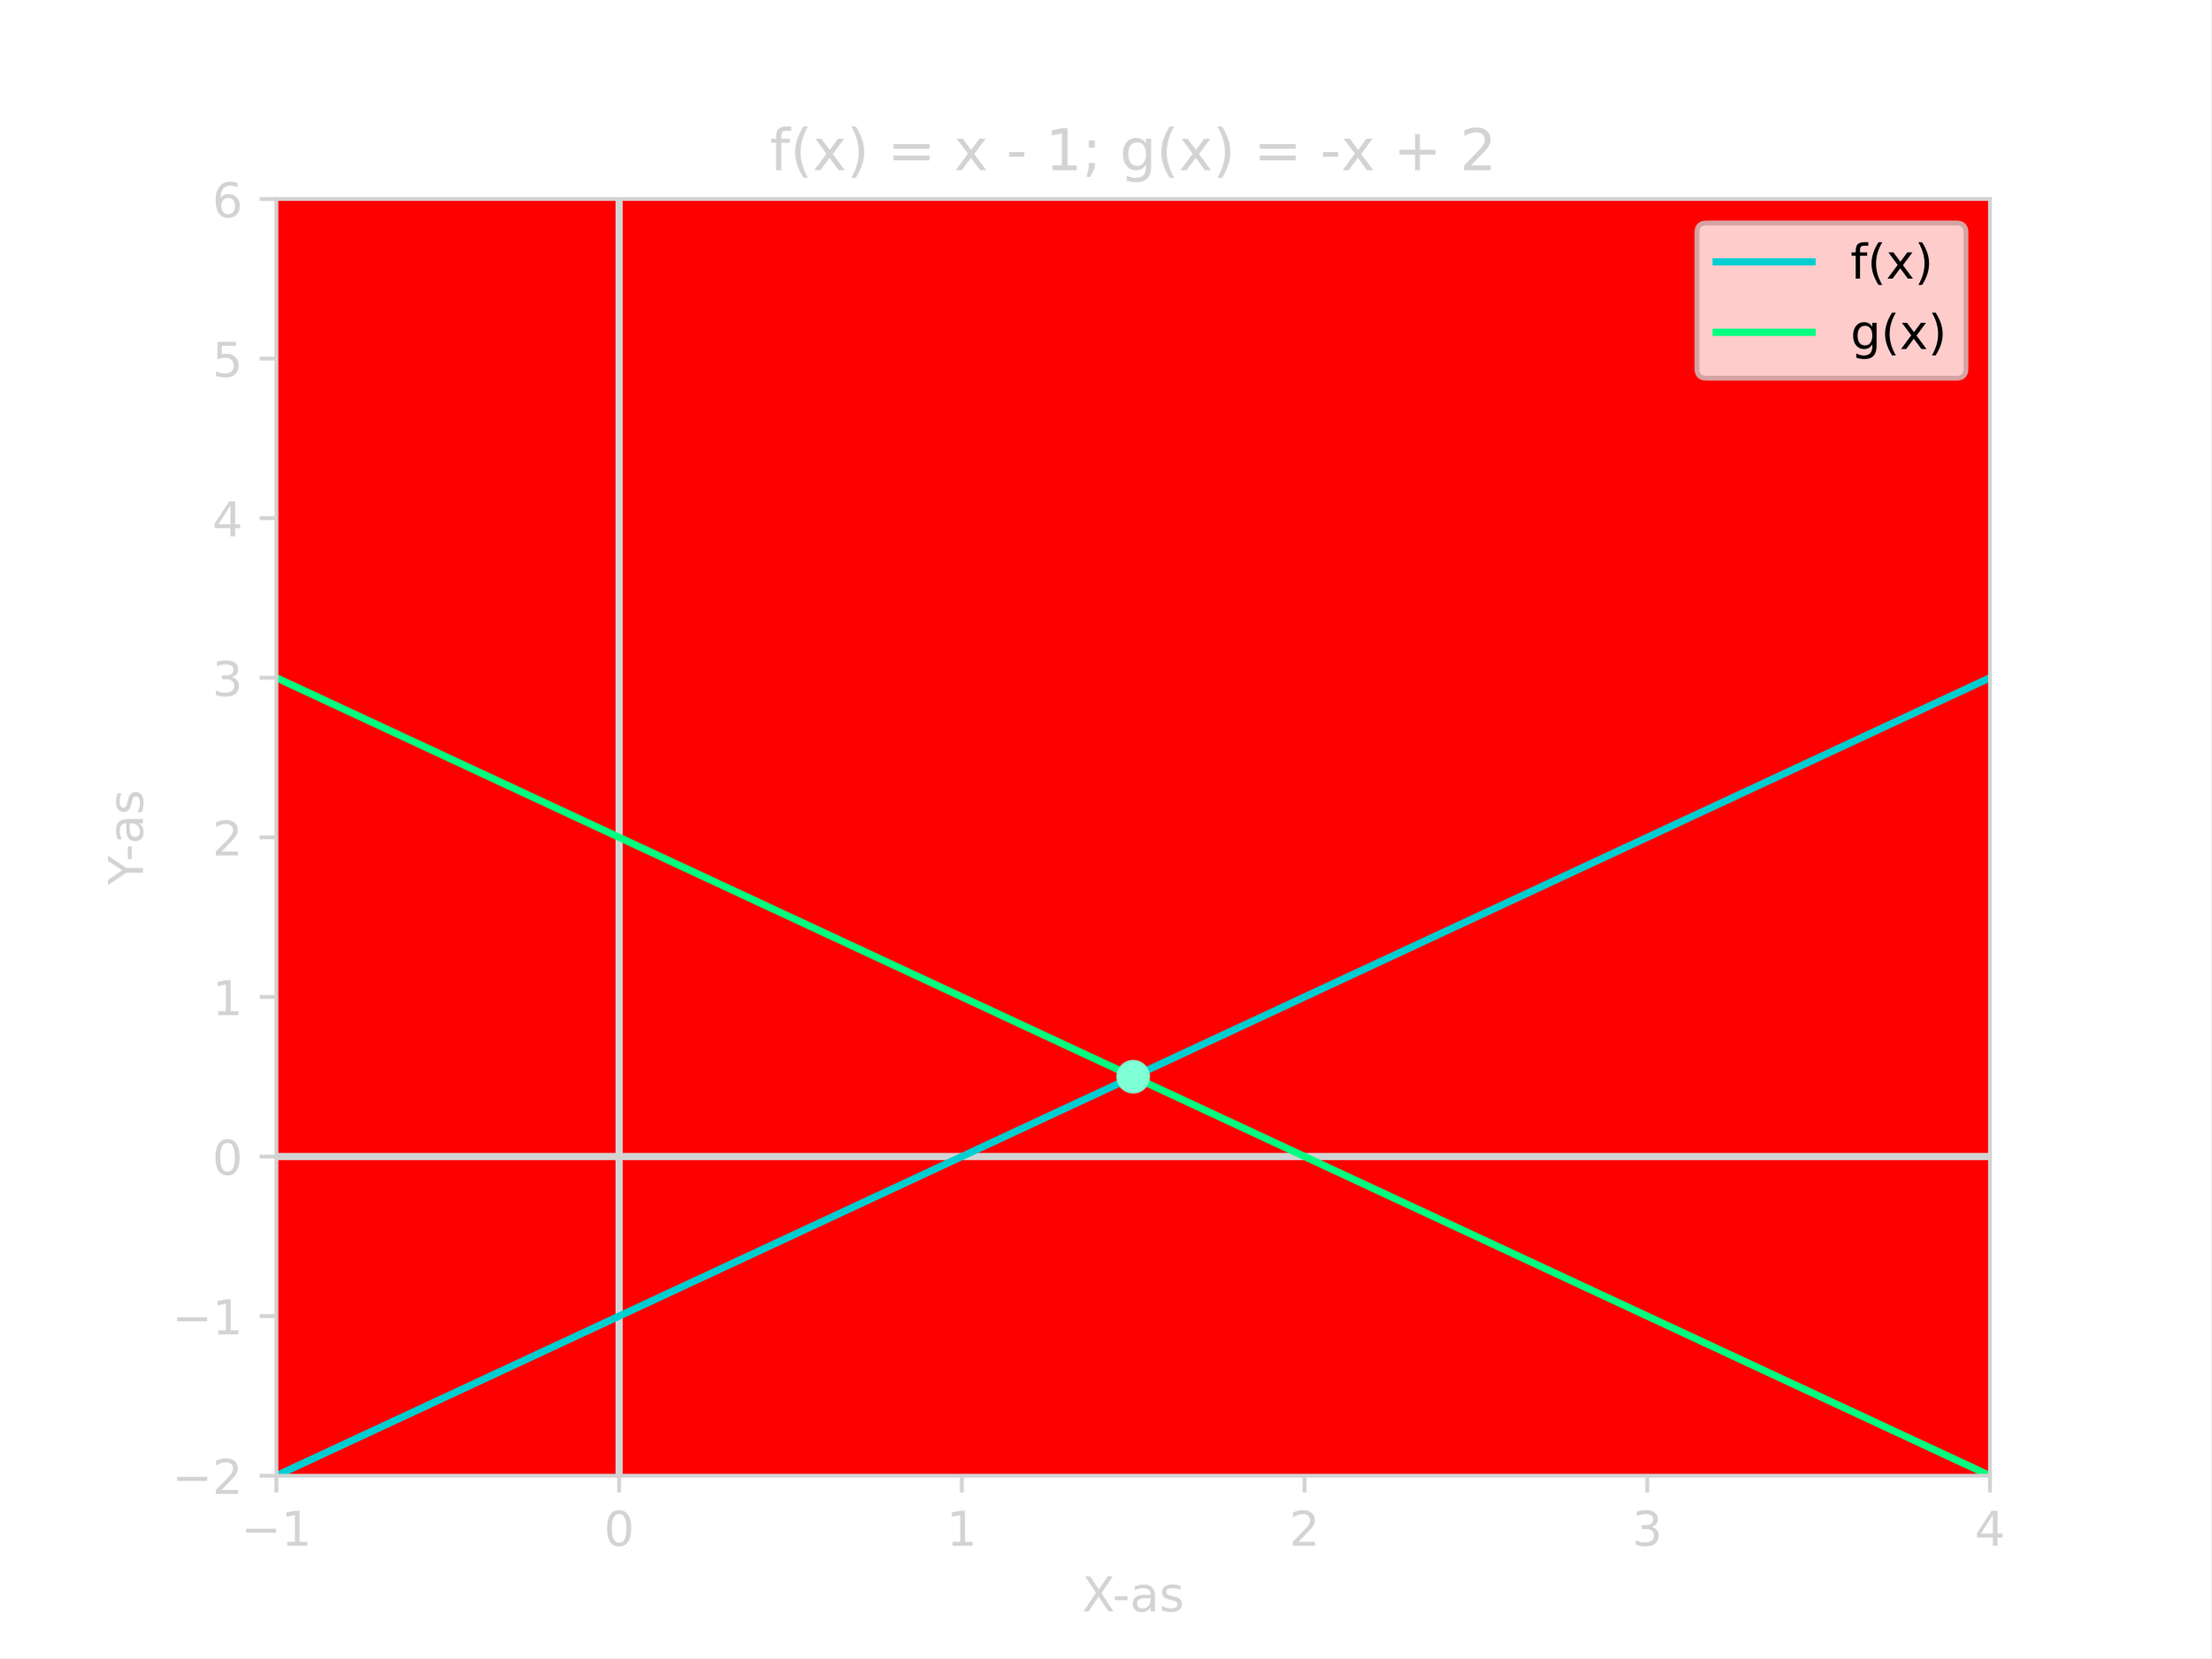
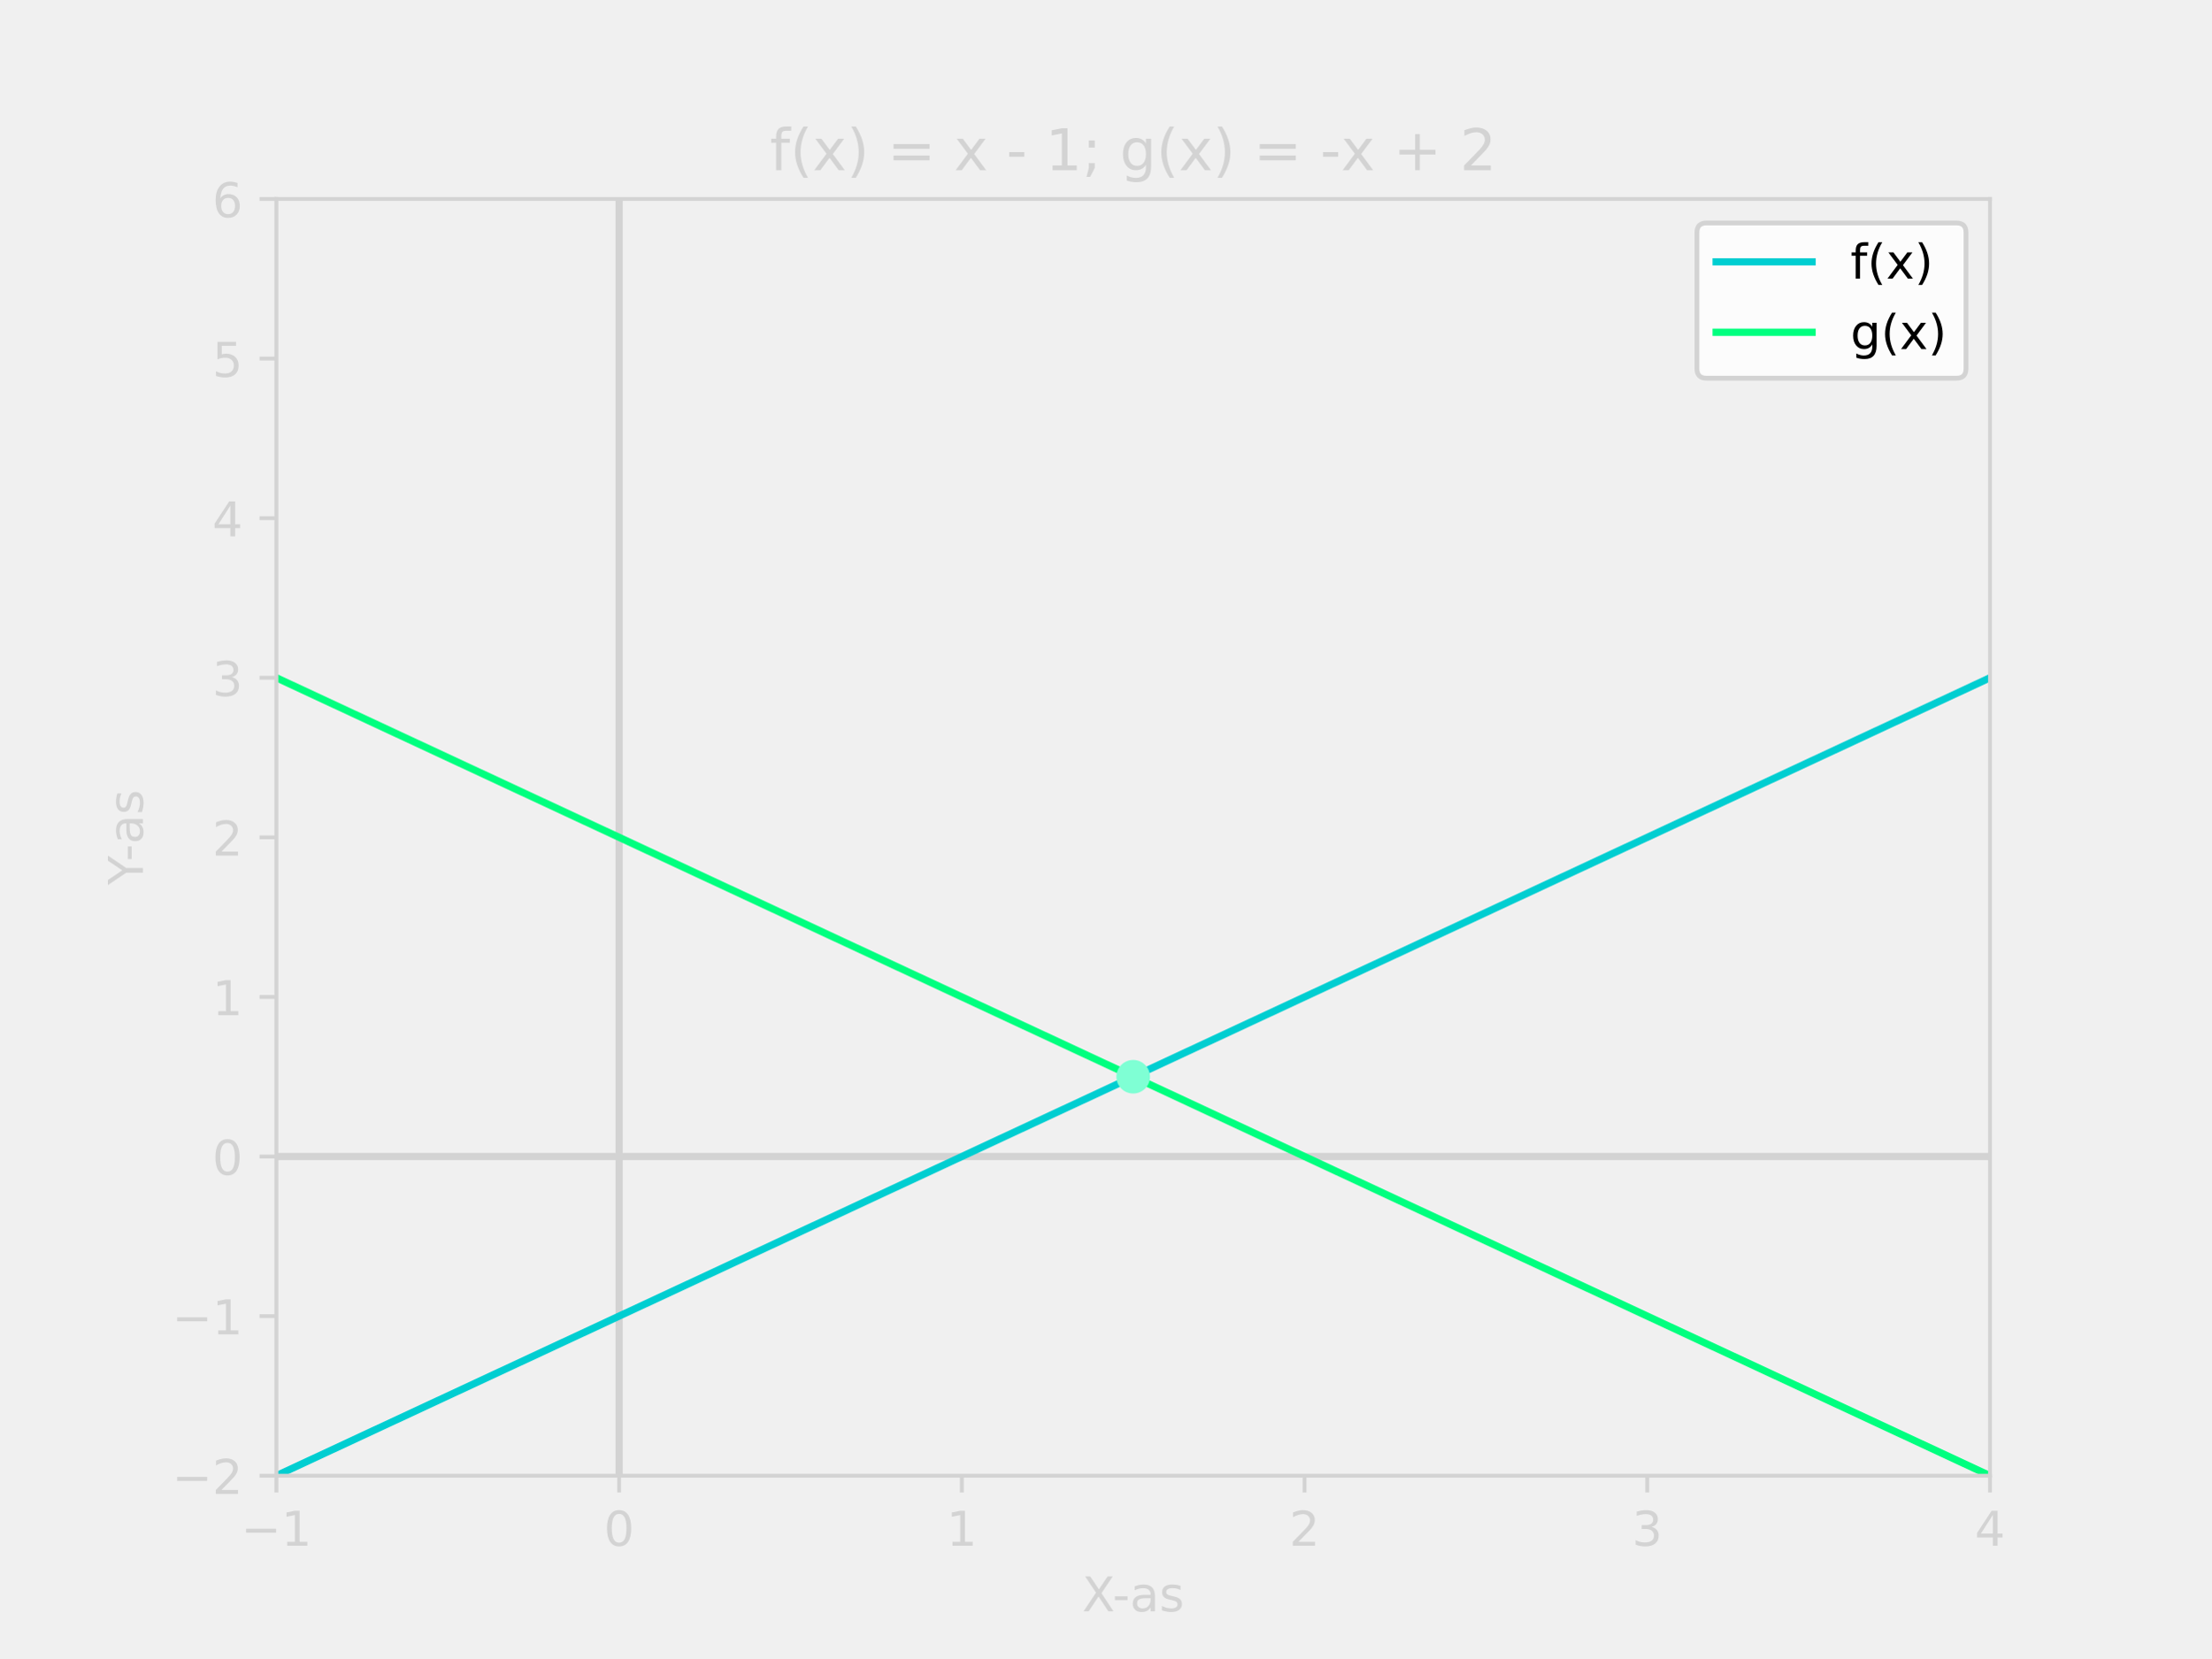
<svg xmlns="http://www.w3.org/2000/svg" xmlns:xlink="http://www.w3.org/1999/xlink" width="460.8pt" height="345.6pt" viewBox="0 0 460.8 345.6" version="1.1">
  <defs>
    <style type="text/css">*{stroke-linejoin: round; stroke-linecap: butt}</style>
  </defs>
  <g id="figure_1">
    <g id="patch_1">
-       <path d="M 0 345.6  L 460.8 345.6  L 460.8 0  L 0 0  z " style="fill: #ffffff" />
+       <path d="M 0 345.6  L 460.8 345.6  L 460.8 0  L 0 0  L 0 345.6  z " style="fill: none" />
    </g>
    <g id="axes_1">
      <g id="patch_2">
-         <path d="M 57.6 307.584  L 414.72 307.584  L 414.72 41.472  L 57.6 41.472  z " style="fill: #ff0000" />
+         <path d="M 57.6 307.584  L 414.72 307.584  L 414.72 41.472  L 57.6 41.472  L 57.6 307.584  z " style="fill: none" />
      </g>
      <g id="LineCollection_1">
-         <path d="M 57.6 241.056  L 414.72 241.056  " clip-path="url(#p1aa6b06a8a)" style="fill: none; stroke: #d3d3d3; stroke-width: 1.5" />
+         <path d="M 57.6 241.056  L 414.72 241.056  " clip-path="url(#pc1c761362b)" style="fill: none; stroke: #d3d3d3; stroke-width: 1.5" />
      </g>
      <g id="LineCollection_2">
-         <path d="M 129.024 307.584  L 129.024 41.472  " clip-path="url(#p1aa6b06a8a)" style="fill: none; stroke: #d3d3d3; stroke-width: 1.5" />
+         <path d="M 129.024 307.584  L 129.024 41.472  " clip-path="url(#pc1c761362b)" style="fill: none; stroke: #d3d3d3; stroke-width: 1.5" />
      </g>
      <g id="line2d_1">
-         <path d="M 57.6 307.584  L 414.006 141.597  L 414.006 141.597  " clip-path="url(#p1aa6b06a8a)" style="fill: none; stroke: #00ced1; stroke-width: 1.5; stroke-linecap: square" />
+         <path d="M 57.6 307.584  L 414.006 141.597  L 414.006 141.597  " clip-path="url(#pc1c761362b)" style="fill: none; stroke: #00ced1; stroke-width: 1.5; stroke-linecap: square" />
      </g>
      <g id="line2d_2">
-         <path d="M 57.6 141.264  L 414.006 307.251  L 414.006 307.251  " clip-path="url(#p1aa6b06a8a)" style="fill: none; stroke: #00ff7f; stroke-width: 1.5; stroke-linecap: square" />
+         <path d="M 57.6 141.264  L 414.006 307.251  L 414.006 307.251  " clip-path="url(#pc1c761362b)" style="fill: none; stroke: #00ff7f; stroke-width: 1.5; stroke-linecap: square" />
      </g>
      <g id="matplotlib.axis_1">
        <g id="xtick_1">
          <g id="line2d_3">
            <defs>
-               <path id="m9da082c886" d="M 0 0  L 0 3.5  " style="stroke: #d3d3d3; stroke-width: 0.8" />
+               <path id="m4e335ad07d" d="M 0 0  L 0 3.5  " style="stroke: #d3d3d3; stroke-width: 0.8" />
            </defs>
            <g>
-               <use xlink:href="#m9da082c886" x="57.6" y="307.584" style="fill: #d3d3d3; stroke: #d3d3d3; stroke-width: 0.8" />
+               <use xlink:href="#m4e335ad07d" x="57.6" y="307.584" style="fill: #d3d3d3; stroke: #d3d3d3; stroke-width: 0.8" />
            </g>
          </g>
          <g id="text_1">
            <g style="fill: #d3d3d3" transform="translate(50.22891 322.1824) scale(0.1 -0.1)">
              <defs>
                <path id="DejaVuSans-2212" d="M 678 2272  L 4684 2272  L 4684 1741  L 678 1741  L 678 2272  z " transform="scale(0.015625)" />
                <path id="DejaVuSans-31" d="M 794 531  L 1825 531  L 1825 4091  L 703 3866  L 703 4441  L 1819 4666  L 2450 4666  L 2450 531  L 3481 531  L 3481 0  L 794 0  L 794 531  z " transform="scale(0.015625)" />
              </defs>
              <use xlink:href="#DejaVuSans-2212" />
              <use xlink:href="#DejaVuSans-31" x="83.789" />
            </g>
          </g>
        </g>
        <g id="xtick_2">
          <g id="line2d_4">
            <g>
-               <use xlink:href="#m9da082c886" x="129.024" y="307.584" style="fill: #d3d3d3; stroke: #d3d3d3; stroke-width: 0.8" />
+               <use xlink:href="#m4e335ad07d" x="129.024" y="307.584" style="fill: #d3d3d3; stroke: #d3d3d3; stroke-width: 0.8" />
            </g>
          </g>
          <g id="text_2">
            <g style="fill: #d3d3d3" transform="translate(125.8427 322.1824) scale(0.1 -0.1)">
              <defs>
                <path id="DejaVuSans-30" d="M 2034 4250  Q 1547 4250 1301 3770  Q 1056 3291 1056 2328  Q 1056 1369 1301 889  Q 1547 409 2034 409  Q 2525 409 2770 889  Q 3016 1369 3016 2328  Q 3016 3291 2770 3770  Q 2525 4250 2034 4250  z M 2034 4750  Q 2819 4750 3233 4129  Q 3647 3509 3647 2328  Q 3647 1150 3233 529  Q 2819 -91 2034 -91  Q 1250 -91 836 529  Q 422 1150 422 2328  Q 422 3509 836 4129  Q 1250 4750 2034 4750  z " transform="scale(0.015625)" />
              </defs>
              <use xlink:href="#DejaVuSans-30" />
            </g>
          </g>
        </g>
        <g id="xtick_3">
          <g id="line2d_5">
            <g>
-               <use xlink:href="#m9da082c886" x="200.448" y="307.584" style="fill: #d3d3d3; stroke: #d3d3d3; stroke-width: 0.8" />
+               <use xlink:href="#m4e335ad07d" x="200.448" y="307.584" style="fill: #d3d3d3; stroke: #d3d3d3; stroke-width: 0.8" />
            </g>
          </g>
          <g id="text_3">
            <g style="fill: #d3d3d3" transform="translate(197.2668 322.1824) scale(0.1 -0.1)">
              <use xlink:href="#DejaVuSans-31" />
            </g>
          </g>
        </g>
        <g id="xtick_4">
          <g id="line2d_6">
            <g>
-               <use xlink:href="#m9da082c886" x="271.872" y="307.584" style="fill: #d3d3d3; stroke: #d3d3d3; stroke-width: 0.8" />
+               <use xlink:href="#m4e335ad07d" x="271.872" y="307.584" style="fill: #d3d3d3; stroke: #d3d3d3; stroke-width: 0.8" />
            </g>
          </g>
          <g id="text_4">
            <g style="fill: #d3d3d3" transform="translate(268.6907 322.1824) scale(0.1 -0.1)">
              <defs>
                <path id="DejaVuSans-32" d="M 1228 531  L 3431 531  L 3431 0  L 469 0  L 469 531  Q 828 903 1448 1529  Q 2069 2156 2228 2338  Q 2531 2678 2651 2914  Q 2772 3150 2772 3378  Q 2772 3750 2511 3984  Q 2250 4219 1831 4219  Q 1534 4219 1204 4116  Q 875 4013 500 3803  L 500 4441  Q 881 4594 1212 4672  Q 1544 4750 1819 4750  Q 2544 4750 2975 4387  Q 3406 4025 3406 3419  Q 3406 3131 3298 2873  Q 3191 2616 2906 2266  Q 2828 2175 2409 1742  Q 1991 1309 1228 531  z " transform="scale(0.015625)" />
              </defs>
              <use xlink:href="#DejaVuSans-32" />
            </g>
          </g>
        </g>
        <g id="xtick_5">
          <g id="line2d_7">
            <g>
-               <use xlink:href="#m9da082c886" x="343.296" y="307.584" style="fill: #d3d3d3; stroke: #d3d3d3; stroke-width: 0.8" />
+               <use xlink:href="#m4e335ad07d" x="343.296" y="307.584" style="fill: #d3d3d3; stroke: #d3d3d3; stroke-width: 0.8" />
            </g>
          </g>
          <g id="text_5">
            <g style="fill: #d3d3d3" transform="translate(340.1148 322.1824) scale(0.1 -0.1)">
              <defs>
                <path id="DejaVuSans-33" d="M 2597 2516  Q 3050 2419 3304 2112  Q 3559 1806 3559 1356  Q 3559 666 3084 287  Q 2609 -91 1734 -91  Q 1441 -91 1130 -33  Q 819 25 488 141  L 488 750  Q 750 597 1062 519  Q 1375 441 1716 441  Q 2309 441 2620 675  Q 2931 909 2931 1356  Q 2931 1769 2642 2001  Q 2353 2234 1838 2234  L 1294 2234  L 1294 2753  L 1863 2753  Q 2328 2753 2575 2939  Q 2822 3125 2822 3475  Q 2822 3834 2567 4026  Q 2313 4219 1838 4219  Q 1578 4219 1281 4162  Q 984 4106 628 3988  L 628 4550  Q 988 4650 1302 4700  Q 1616 4750 1894 4750  Q 2613 4750 3031 4423  Q 3450 4097 3450 3541  Q 3450 3153 3228 2886  Q 3006 2619 2597 2516  z " transform="scale(0.015625)" />
              </defs>
              <use xlink:href="#DejaVuSans-33" />
            </g>
          </g>
        </g>
        <g id="xtick_6">
          <g id="line2d_8">
            <g>
-               <use xlink:href="#m9da082c886" x="414.72" y="307.584" style="fill: #d3d3d3; stroke: #d3d3d3; stroke-width: 0.8" />
+               <use xlink:href="#m4e335ad07d" x="414.72" y="307.584" style="fill: #d3d3d3; stroke: #d3d3d3; stroke-width: 0.8" />
            </g>
          </g>
          <g id="text_6">
            <g style="fill: #d3d3d3" transform="translate(411.5387 322.1824) scale(0.1 -0.1)">
              <defs>
                <path id="DejaVuSans-34" d="M 2419 4116  L 825 1625  L 2419 1625  L 2419 4116  z M 2253 4666  L 3047 4666  L 3047 1625  L 3713 1625  L 3713 1100  L 3047 1100  L 3047 0  L 2419 0  L 2419 1100  L 313 1100  L 313 1709  L 2253 4666  z " transform="scale(0.015625)" />
              </defs>
              <use xlink:href="#DejaVuSans-34" />
            </g>
          </g>
        </g>
        <g id="text_7">
          <g style="fill: #d3d3d3" transform="translate(225.5123 335.8606) scale(0.1 -0.1)">
            <defs>
              <path id="DejaVuSans-58" d="M 403 4666  L 1081 4666  L 2241 2931  L 3406 4666  L 4084 4666  L 2584 2425  L 4184 0  L 3506 0  L 2194 1984  L 872 0  L 191 0  L 1856 2491  L 403 4666  z " transform="scale(0.015625)" />
              <path id="DejaVuSans-2d" d="M 313 2009  L 1997 2009  L 1997 1497  L 313 1497  L 313 2009  z " transform="scale(0.015625)" />
              <path id="DejaVuSans-61" d="M 2194 1759  Q 1497 1759 1228 1600  Q 959 1441 959 1056  Q 959 750 1161 570  Q 1363 391 1709 391  Q 2188 391 2477 730  Q 2766 1069 2766 1631  L 2766 1759  L 2194 1759  z M 3341 1997  L 3341 0  L 2766 0  L 2766 531  Q 2569 213 2275 61  Q 1981 -91 1556 -91  Q 1019 -91 701 211  Q 384 513 384 1019  Q 384 1609 779 1909  Q 1175 2209 1959 2209  L 2766 2209  L 2766 2266  Q 2766 2663 2505 2880  Q 2244 3097 1772 3097  Q 1472 3097 1187 3025  Q 903 2953 641 2809  L 641 3341  Q 956 3463 1253 3523  Q 1550 3584 1831 3584  Q 2591 3584 2966 3190  Q 3341 2797 3341 1997  z " transform="scale(0.015625)" />
              <path id="DejaVuSans-73" d="M 2834 3397  L 2834 2853  Q 2591 2978 2328 3040  Q 2066 3103 1784 3103  Q 1356 3103 1142 2972  Q 928 2841 928 2578  Q 928 2378 1081 2264  Q 1234 2150 1697 2047  L 1894 2003  Q 2506 1872 2764 1633  Q 3022 1394 3022 966  Q 3022 478 2636 193  Q 2250 -91 1575 -91  Q 1294 -91 989 -36  Q 684 19 347 128  L 347 722  Q 666 556 975 473  Q 1284 391 1588 391  Q 1994 391 2212 530  Q 2431 669 2431 922  Q 2431 1156 2273 1281  Q 2116 1406 1581 1522  L 1381 1569  Q 847 1681 609 1914  Q 372 2147 372 2553  Q 372 3047 722 3315  Q 1072 3584 1716 3584  Q 2034 3584 2315 3537  Q 2597 3491 2834 3397  z " transform="scale(0.015625)" />
            </defs>
            <use xlink:href="#DejaVuSans-58" />
            <use xlink:href="#DejaVuSans-2d" x="63.506" />
            <use xlink:href="#DejaVuSans-61" x="99.59" />
            <use xlink:href="#DejaVuSans-73" x="160.869" />
          </g>
        </g>
      </g>
      <g id="matplotlib.axis_2">
        <g id="ytick_1">
          <g id="line2d_9">
            <defs>
-               <path id="mde24ed8d93" d="M 0 0  L -3.5 0  " style="stroke: #d3d3d3; stroke-width: 0.8" />
+               <path id="m935454d2ff" d="M 0 0  L -3.5 0  " style="stroke: #d3d3d3; stroke-width: 0.8" />
            </defs>
            <g>
-               <use xlink:href="#mde24ed8d93" x="57.6" y="307.584" style="fill: #d3d3d3; stroke: #d3d3d3; stroke-width: 0.8" />
+               <use xlink:href="#m935454d2ff" x="57.6" y="307.584" style="fill: #d3d3d3; stroke: #d3d3d3; stroke-width: 0.8" />
            </g>
          </g>
          <g id="text_8">
            <g style="fill: #d3d3d3" transform="translate(35.85781 311.3832) scale(0.1 -0.1)">
              <use xlink:href="#DejaVuSans-2212" />
              <use xlink:href="#DejaVuSans-32" x="83.789" />
            </g>
          </g>
        </g>
        <g id="ytick_2">
          <g id="line2d_10">
            <g>
-               <use xlink:href="#mde24ed8d93" x="57.6" y="274.32" style="fill: #d3d3d3; stroke: #d3d3d3; stroke-width: 0.8" />
+               <use xlink:href="#m935454d2ff" x="57.6" y="274.32" style="fill: #d3d3d3; stroke: #d3d3d3; stroke-width: 0.8" />
            </g>
          </g>
          <g id="text_9">
            <g style="fill: #d3d3d3" transform="translate(35.85781 278.1192) scale(0.1 -0.1)">
              <use xlink:href="#DejaVuSans-2212" />
              <use xlink:href="#DejaVuSans-31" x="83.789" />
            </g>
          </g>
        </g>
        <g id="ytick_3">
          <g id="line2d_11">
            <g>
-               <use xlink:href="#mde24ed8d93" x="57.6" y="241.056" style="fill: #d3d3d3; stroke: #d3d3d3; stroke-width: 0.8" />
+               <use xlink:href="#m935454d2ff" x="57.6" y="241.056" style="fill: #d3d3d3; stroke: #d3d3d3; stroke-width: 0.8" />
            </g>
          </g>
          <g id="text_10">
            <g style="fill: #d3d3d3" transform="translate(44.2375 244.8552) scale(0.1 -0.1)">
              <use xlink:href="#DejaVuSans-30" />
            </g>
          </g>
        </g>
        <g id="ytick_4">
          <g id="line2d_12">
            <g>
-               <use xlink:href="#mde24ed8d93" x="57.6" y="207.792" style="fill: #d3d3d3; stroke: #d3d3d3; stroke-width: 0.8" />
+               <use xlink:href="#m935454d2ff" x="57.6" y="207.792" style="fill: #d3d3d3; stroke: #d3d3d3; stroke-width: 0.8" />
            </g>
          </g>
          <g id="text_11">
            <g style="fill: #d3d3d3" transform="translate(44.2375 211.5912) scale(0.1 -0.1)">
              <use xlink:href="#DejaVuSans-31" />
            </g>
          </g>
        </g>
        <g id="ytick_5">
          <g id="line2d_13">
            <g>
-               <use xlink:href="#mde24ed8d93" x="57.6" y="174.528" style="fill: #d3d3d3; stroke: #d3d3d3; stroke-width: 0.8" />
+               <use xlink:href="#m935454d2ff" x="57.6" y="174.528" style="fill: #d3d3d3; stroke: #d3d3d3; stroke-width: 0.8" />
            </g>
          </g>
          <g id="text_12">
            <g style="fill: #d3d3d3" transform="translate(44.2375 178.3272) scale(0.1 -0.1)">
              <use xlink:href="#DejaVuSans-32" />
            </g>
          </g>
        </g>
        <g id="ytick_6">
          <g id="line2d_14">
            <g>
-               <use xlink:href="#mde24ed8d93" x="57.6" y="141.264" style="fill: #d3d3d3; stroke: #d3d3d3; stroke-width: 0.8" />
+               <use xlink:href="#m935454d2ff" x="57.6" y="141.264" style="fill: #d3d3d3; stroke: #d3d3d3; stroke-width: 0.8" />
            </g>
          </g>
          <g id="text_13">
            <g style="fill: #d3d3d3" transform="translate(44.2375 145.0632) scale(0.1 -0.1)">
              <use xlink:href="#DejaVuSans-33" />
            </g>
          </g>
        </g>
        <g id="ytick_7">
          <g id="line2d_15">
            <g>
-               <use xlink:href="#mde24ed8d93" x="57.6" y="108" style="fill: #d3d3d3; stroke: #d3d3d3; stroke-width: 0.8" />
+               <use xlink:href="#m935454d2ff" x="57.6" y="108" style="fill: #d3d3d3; stroke: #d3d3d3; stroke-width: 0.8" />
            </g>
          </g>
          <g id="text_14">
            <g style="fill: #d3d3d3" transform="translate(44.2375 111.7992) scale(0.1 -0.1)">
              <use xlink:href="#DejaVuSans-34" />
            </g>
          </g>
        </g>
        <g id="ytick_8">
          <g id="line2d_16">
            <g>
-               <use xlink:href="#mde24ed8d93" x="57.6" y="74.736" style="fill: #d3d3d3; stroke: #d3d3d3; stroke-width: 0.8" />
+               <use xlink:href="#m935454d2ff" x="57.6" y="74.736" style="fill: #d3d3d3; stroke: #d3d3d3; stroke-width: 0.8" />
            </g>
          </g>
          <g id="text_15">
            <g style="fill: #d3d3d3" transform="translate(44.2375 78.53522) scale(0.1 -0.1)">
              <defs>
                <path id="DejaVuSans-35" d="M 691 4666  L 3169 4666  L 3169 4134  L 1269 4134  L 1269 2991  Q 1406 3038 1543 3061  Q 1681 3084 1819 3084  Q 2600 3084 3056 2656  Q 3513 2228 3513 1497  Q 3513 744 3044 326  Q 2575 -91 1722 -91  Q 1428 -91 1123 -41  Q 819 9 494 109  L 494 744  Q 775 591 1075 516  Q 1375 441 1709 441  Q 2250 441 2565 725  Q 2881 1009 2881 1497  Q 2881 1984 2565 2268  Q 2250 2553 1709 2553  Q 1456 2553 1204 2497  Q 953 2441 691 2322  L 691 4666  z " transform="scale(0.015625)" />
              </defs>
              <use xlink:href="#DejaVuSans-35" />
            </g>
          </g>
        </g>
        <g id="ytick_9">
          <g id="line2d_17">
            <g>
-               <use xlink:href="#mde24ed8d93" x="57.6" y="41.472" style="fill: #d3d3d3; stroke: #d3d3d3; stroke-width: 0.8" />
+               <use xlink:href="#m935454d2ff" x="57.6" y="41.472" style="fill: #d3d3d3; stroke: #d3d3d3; stroke-width: 0.8" />
            </g>
          </g>
          <g id="text_16">
            <g style="fill: #d3d3d3" transform="translate(44.2375 45.27122) scale(0.1 -0.1)">
              <defs>
                <path id="DejaVuSans-36" d="M 2113 2584  Q 1688 2584 1439 2293  Q 1191 2003 1191 1497  Q 1191 994 1439 701  Q 1688 409 2113 409  Q 2538 409 2786 701  Q 3034 994 3034 1497  Q 3034 2003 2786 2293  Q 2538 2584 2113 2584  z M 3366 4563  L 3366 3988  Q 3128 4100 2886 4159  Q 2644 4219 2406 4219  Q 1781 4219 1451 3797  Q 1122 3375 1075 2522  Q 1259 2794 1537 2939  Q 1816 3084 2150 3084  Q 2853 3084 3261 2657  Q 3669 2231 3669 1497  Q 3669 778 3244 343  Q 2819 -91 2113 -91  Q 1303 -91 875 529  Q 447 1150 447 2328  Q 447 3434 972 4092  Q 1497 4750 2381 4750  Q 2619 4750 2861 4703  Q 3103 4656 3366 4563  z " transform="scale(0.015625)" />
              </defs>
              <use xlink:href="#DejaVuSans-36" />
            </g>
          </g>
        </g>
        <g id="text_17">
          <g style="fill: #d3d3d3" transform="translate(29.77812 184.4608) rotate(-90) scale(0.1 -0.1)">
            <defs>
              <path id="DejaVuSans-59" d="M -13 4666  L 666 4666  L 1959 2747  L 3244 4666  L 3922 4666  L 2272 2222  L 2272 0  L 1638 0  L 1638 2222  L -13 4666  z " transform="scale(0.015625)" />
            </defs>
            <use xlink:href="#DejaVuSans-59" />
            <use xlink:href="#DejaVuSans-2d" x="49.209" />
            <use xlink:href="#DejaVuSans-61" x="85.293" />
            <use xlink:href="#DejaVuSans-73" x="146.572" />
          </g>
        </g>
      </g>
      <g id="PathCollection_1">
        <defs>
-           <path id="m6855faca5d" d="M 0 3  C 0.796 3 1.559 2.684 2.121 2.121  C 2.684 1.559 3 0.796 3 0  C 3 -0.796 2.684 -1.559 2.121 -2.121  C 1.559 -2.684 0.796 -3 0 -3  C -0.796 -3 -1.559 -2.684 -2.121 -2.121  C -2.684 -1.559 -3 -0.796 -3 0  C -3 0.796 -2.684 1.559 -2.121 2.121  C -1.559 2.684 -0.796 3 0 3  z " style="stroke: #7fffd4" />
+           <path id="m603c92323e" d="M 0 3  C 0.796 3 1.559 2.684 2.121 2.121  C 2.684 1.559 3 0.796 3 0  C 3 -0.796 2.684 -1.559 2.121 -2.121  C 1.559 -2.684 0.796 -3 0 -3  C -0.796 -3 -1.559 -2.684 -2.121 -2.121  C -2.684 -1.559 -3 -0.796 -3 0  C -3 0.796 -2.684 1.559 -2.121 2.121  C -1.559 2.684 -0.796 3 0 3  z " style="stroke: #7fffd4" />
        </defs>
-         <g clip-path="url(#p1aa6b06a8a)">
-           <use xlink:href="#m6855faca5d" x="236.16" y="224.424" style="fill: #7fffd4; stroke: #7fffd4" />
+         <g clip-path="url(#pc1c761362b)">
+           <use xlink:href="#m603c92323e" x="236.16" y="224.424" style="fill: #7fffd4; stroke: #7fffd4" />
        </g>
      </g>
      <g id="patch_3">
        <path d="M 57.6 307.584  L 57.6 41.472  " style="fill: none; stroke: #d3d3d3; stroke-width: 0.8; stroke-linejoin: miter; stroke-linecap: square" />
      </g>
      <g id="patch_4">
        <path d="M 414.72 307.584  L 414.72 41.472  " style="fill: none; stroke: #d3d3d3; stroke-width: 0.8; stroke-linejoin: miter; stroke-linecap: square" />
      </g>
      <g id="patch_5">
        <path d="M 57.6 307.584  L 414.72 307.584  " style="fill: none; stroke: #d3d3d3; stroke-width: 0.8; stroke-linejoin: miter; stroke-linecap: square" />
      </g>
      <g id="patch_6">
        <path d="M 57.6 41.472  L 414.72 41.472  " style="fill: none; stroke: #d3d3d3; stroke-width: 0.8; stroke-linejoin: miter; stroke-linecap: square" />
      </g>
      <g id="text_18">
        <g style="fill: #d3d3d3" transform="translate(160.4391 35.472) scale(0.12 -0.12)">
          <defs>
            <path id="DejaVuSans-66" d="M 2375 4863  L 2375 4384  L 1825 4384  Q 1516 4384 1395 4259  Q 1275 4134 1275 3809  L 1275 3500  L 2222 3500  L 2222 3053  L 1275 3053  L 1275 0  L 697 0  L 697 3053  L 147 3053  L 147 3500  L 697 3500  L 697 3744  Q 697 4328 969 4595  Q 1241 4863 1831 4863  L 2375 4863  z " transform="scale(0.015625)" />
            <path id="DejaVuSans-28" d="M 1984 4856  Q 1566 4138 1362 3434  Q 1159 2731 1159 2009  Q 1159 1288 1364 580  Q 1569 -128 1984 -844  L 1484 -844  Q 1016 -109 783 600  Q 550 1309 550 2009  Q 550 2706 781 3412  Q 1013 4119 1484 4856  L 1984 4856  z " transform="scale(0.015625)" />
            <path id="DejaVuSans-78" d="M 3513 3500  L 2247 1797  L 3578 0  L 2900 0  L 1881 1375  L 863 0  L 184 0  L 1544 1831  L 300 3500  L 978 3500  L 1906 2253  L 2834 3500  L 3513 3500  z " transform="scale(0.015625)" />
            <path id="DejaVuSans-29" d="M 513 4856  L 1013 4856  Q 1481 4119 1714 3412  Q 1947 2706 1947 2009  Q 1947 1309 1714 600  Q 1481 -109 1013 -844  L 513 -844  Q 928 -128 1133 580  Q 1338 1288 1338 2009  Q 1338 2731 1133 3434  Q 928 4138 513 4856  z " transform="scale(0.015625)" />
            <path id="DejaVuSans-20" transform="scale(0.015625)" />
            <path id="DejaVuSans-3d" d="M 678 2906  L 4684 2906  L 4684 2381  L 678 2381  L 678 2906  z M 678 1631  L 4684 1631  L 4684 1100  L 678 1100  L 678 1631  z " transform="scale(0.015625)" />
            <path id="DejaVuSans-3b" d="M 750 3309  L 1409 3309  L 1409 2516  L 750 2516  L 750 3309  z M 750 794  L 1409 794  L 1409 256  L 897 -744  L 494 -744  L 750 256  L 750 794  z " transform="scale(0.015625)" />
            <path id="DejaVuSans-67" d="M 2906 1791  Q 2906 2416 2648 2759  Q 2391 3103 1925 3103  Q 1463 3103 1205 2759  Q 947 2416 947 1791  Q 947 1169 1205 825  Q 1463 481 1925 481  Q 2391 481 2648 825  Q 2906 1169 2906 1791  z M 3481 434  Q 3481 -459 3084 -895  Q 2688 -1331 1869 -1331  Q 1566 -1331 1297 -1286  Q 1028 -1241 775 -1147  L 775 -588  Q 1028 -725 1275 -790  Q 1522 -856 1778 -856  Q 2344 -856 2625 -561  Q 2906 -266 2906 331  L 2906 616  Q 2728 306 2450 153  Q 2172 0 1784 0  Q 1141 0 747 490  Q 353 981 353 1791  Q 353 2603 747 3093  Q 1141 3584 1784 3584  Q 2172 3584 2450 3431  Q 2728 3278 2906 2969  L 2906 3500  L 3481 3500  L 3481 434  z " transform="scale(0.015625)" />
            <path id="DejaVuSans-2b" d="M 2944 4013  L 2944 2272  L 4684 2272  L 4684 1741  L 2944 1741  L 2944 0  L 2419 0  L 2419 1741  L 678 1741  L 678 2272  L 2419 2272  L 2419 4013  L 2944 4013  z " transform="scale(0.015625)" />
          </defs>
          <use xlink:href="#DejaVuSans-66" />
          <use xlink:href="#DejaVuSans-28" x="35.205" />
          <use xlink:href="#DejaVuSans-78" x="74.219" />
          <use xlink:href="#DejaVuSans-29" x="133.398" />
          <use xlink:href="#DejaVuSans-20" x="172.412" />
          <use xlink:href="#DejaVuSans-3d" x="204.199" />
          <use xlink:href="#DejaVuSans-20" x="287.988" />
          <use xlink:href="#DejaVuSans-78" x="319.775" />
          <use xlink:href="#DejaVuSans-20" x="378.955" />
          <use xlink:href="#DejaVuSans-2d" x="410.742" />
          <use xlink:href="#DejaVuSans-20" x="446.826" />
          <use xlink:href="#DejaVuSans-31" x="478.613" />
          <use xlink:href="#DejaVuSans-3b" x="542.236" />
          <use xlink:href="#DejaVuSans-20" x="575.928" />
          <use xlink:href="#DejaVuSans-67" x="607.715" />
          <use xlink:href="#DejaVuSans-28" x="671.191" />
          <use xlink:href="#DejaVuSans-78" x="710.205" />
          <use xlink:href="#DejaVuSans-29" x="769.385" />
          <use xlink:href="#DejaVuSans-20" x="808.398" />
          <use xlink:href="#DejaVuSans-3d" x="840.186" />
          <use xlink:href="#DejaVuSans-20" x="923.975" />
          <use xlink:href="#DejaVuSans-2d" x="955.762" />
          <use xlink:href="#DejaVuSans-78" x="991.846" />
          <use xlink:href="#DejaVuSans-20" x="1051.025" />
          <use xlink:href="#DejaVuSans-2b" x="1082.812" />
          <use xlink:href="#DejaVuSans-20" x="1166.602" />
          <use xlink:href="#DejaVuSans-32" x="1198.389" />
        </g>
      </g>
      <g id="legend_1">
        <g id="patch_7">
          <path d="M 355.65 78.828  L 407.72 78.828  Q 409.72 78.828 409.72 76.828  L 409.72 48.472  Q 409.72 46.472 407.72 46.472  L 355.65 46.472  Q 353.65 46.472 353.65 48.472  L 353.65 76.828  Q 353.65 78.828 355.65 78.828  z " style="fill: #ffffff; opacity: 0.8; stroke: #cccccc; stroke-linejoin: miter" />
        </g>
        <g id="line2d_18">
          <path d="M 357.65 54.57  L 367.65 54.57  L 377.65 54.57  " style="fill: none; stroke: #00ced1; stroke-width: 1.5; stroke-linecap: square" />
        </g>
        <g id="text_19">
          <g transform="translate(385.6497 58.07044) scale(0.1 -0.1)">
            <use xlink:href="#DejaVuSans-66" />
            <use xlink:href="#DejaVuSans-28" x="35.205" />
            <use xlink:href="#DejaVuSans-78" x="74.219" />
            <use xlink:href="#DejaVuSans-29" x="133.398" />
          </g>
        </g>
        <g id="line2d_19">
          <path d="M 357.65 69.249  L 367.65 69.249  L 377.65 69.249  " style="fill: none; stroke: #00ff7f; stroke-width: 1.5; stroke-linecap: square" />
        </g>
        <g id="text_20">
          <g transform="translate(385.6497 72.74856) scale(0.1 -0.1)">
            <use xlink:href="#DejaVuSans-67" />
            <use xlink:href="#DejaVuSans-28" x="63.477" />
            <use xlink:href="#DejaVuSans-78" x="102.49" />
            <use xlink:href="#DejaVuSans-29" x="161.67" />
          </g>
        </g>
      </g>
    </g>
  </g>
  <defs>
-     <clipPath id="p1aa6b06a8a">
+     <clipPath id="pc1c761362b">
      <rect x="57.6" y="41.472" width="357.12" height="266.112" />
    </clipPath>
  </defs>
</svg>
